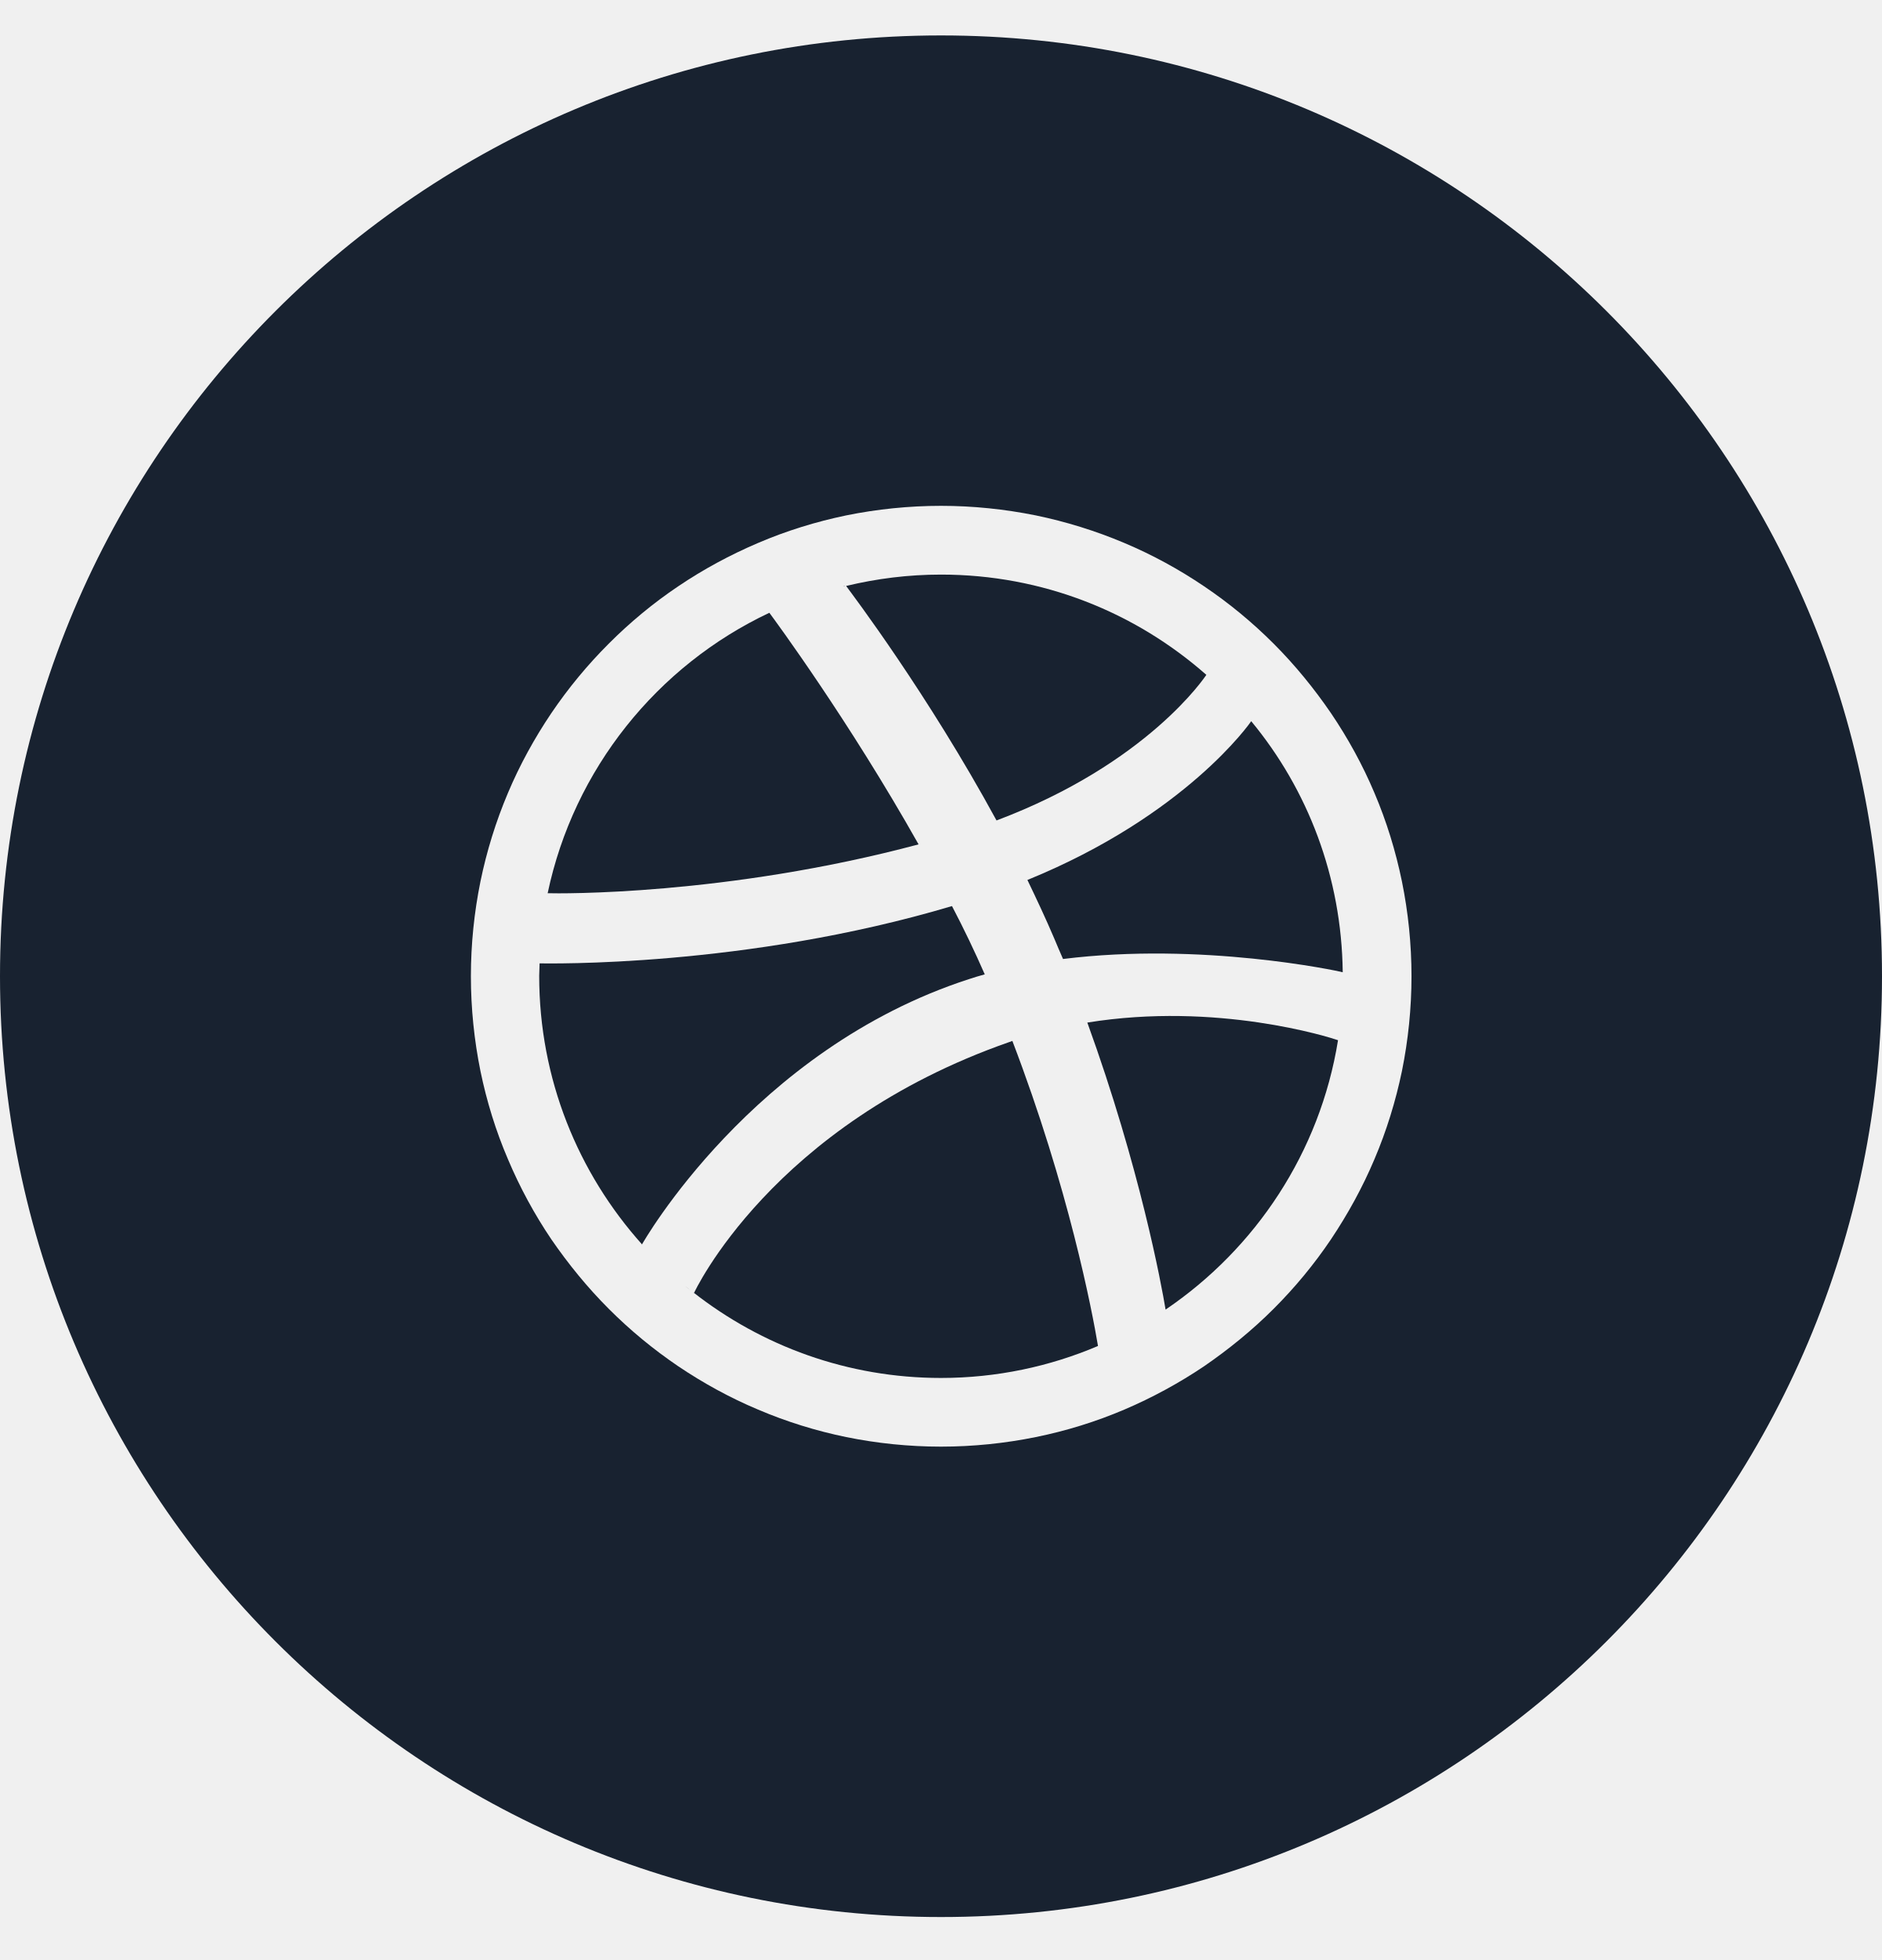
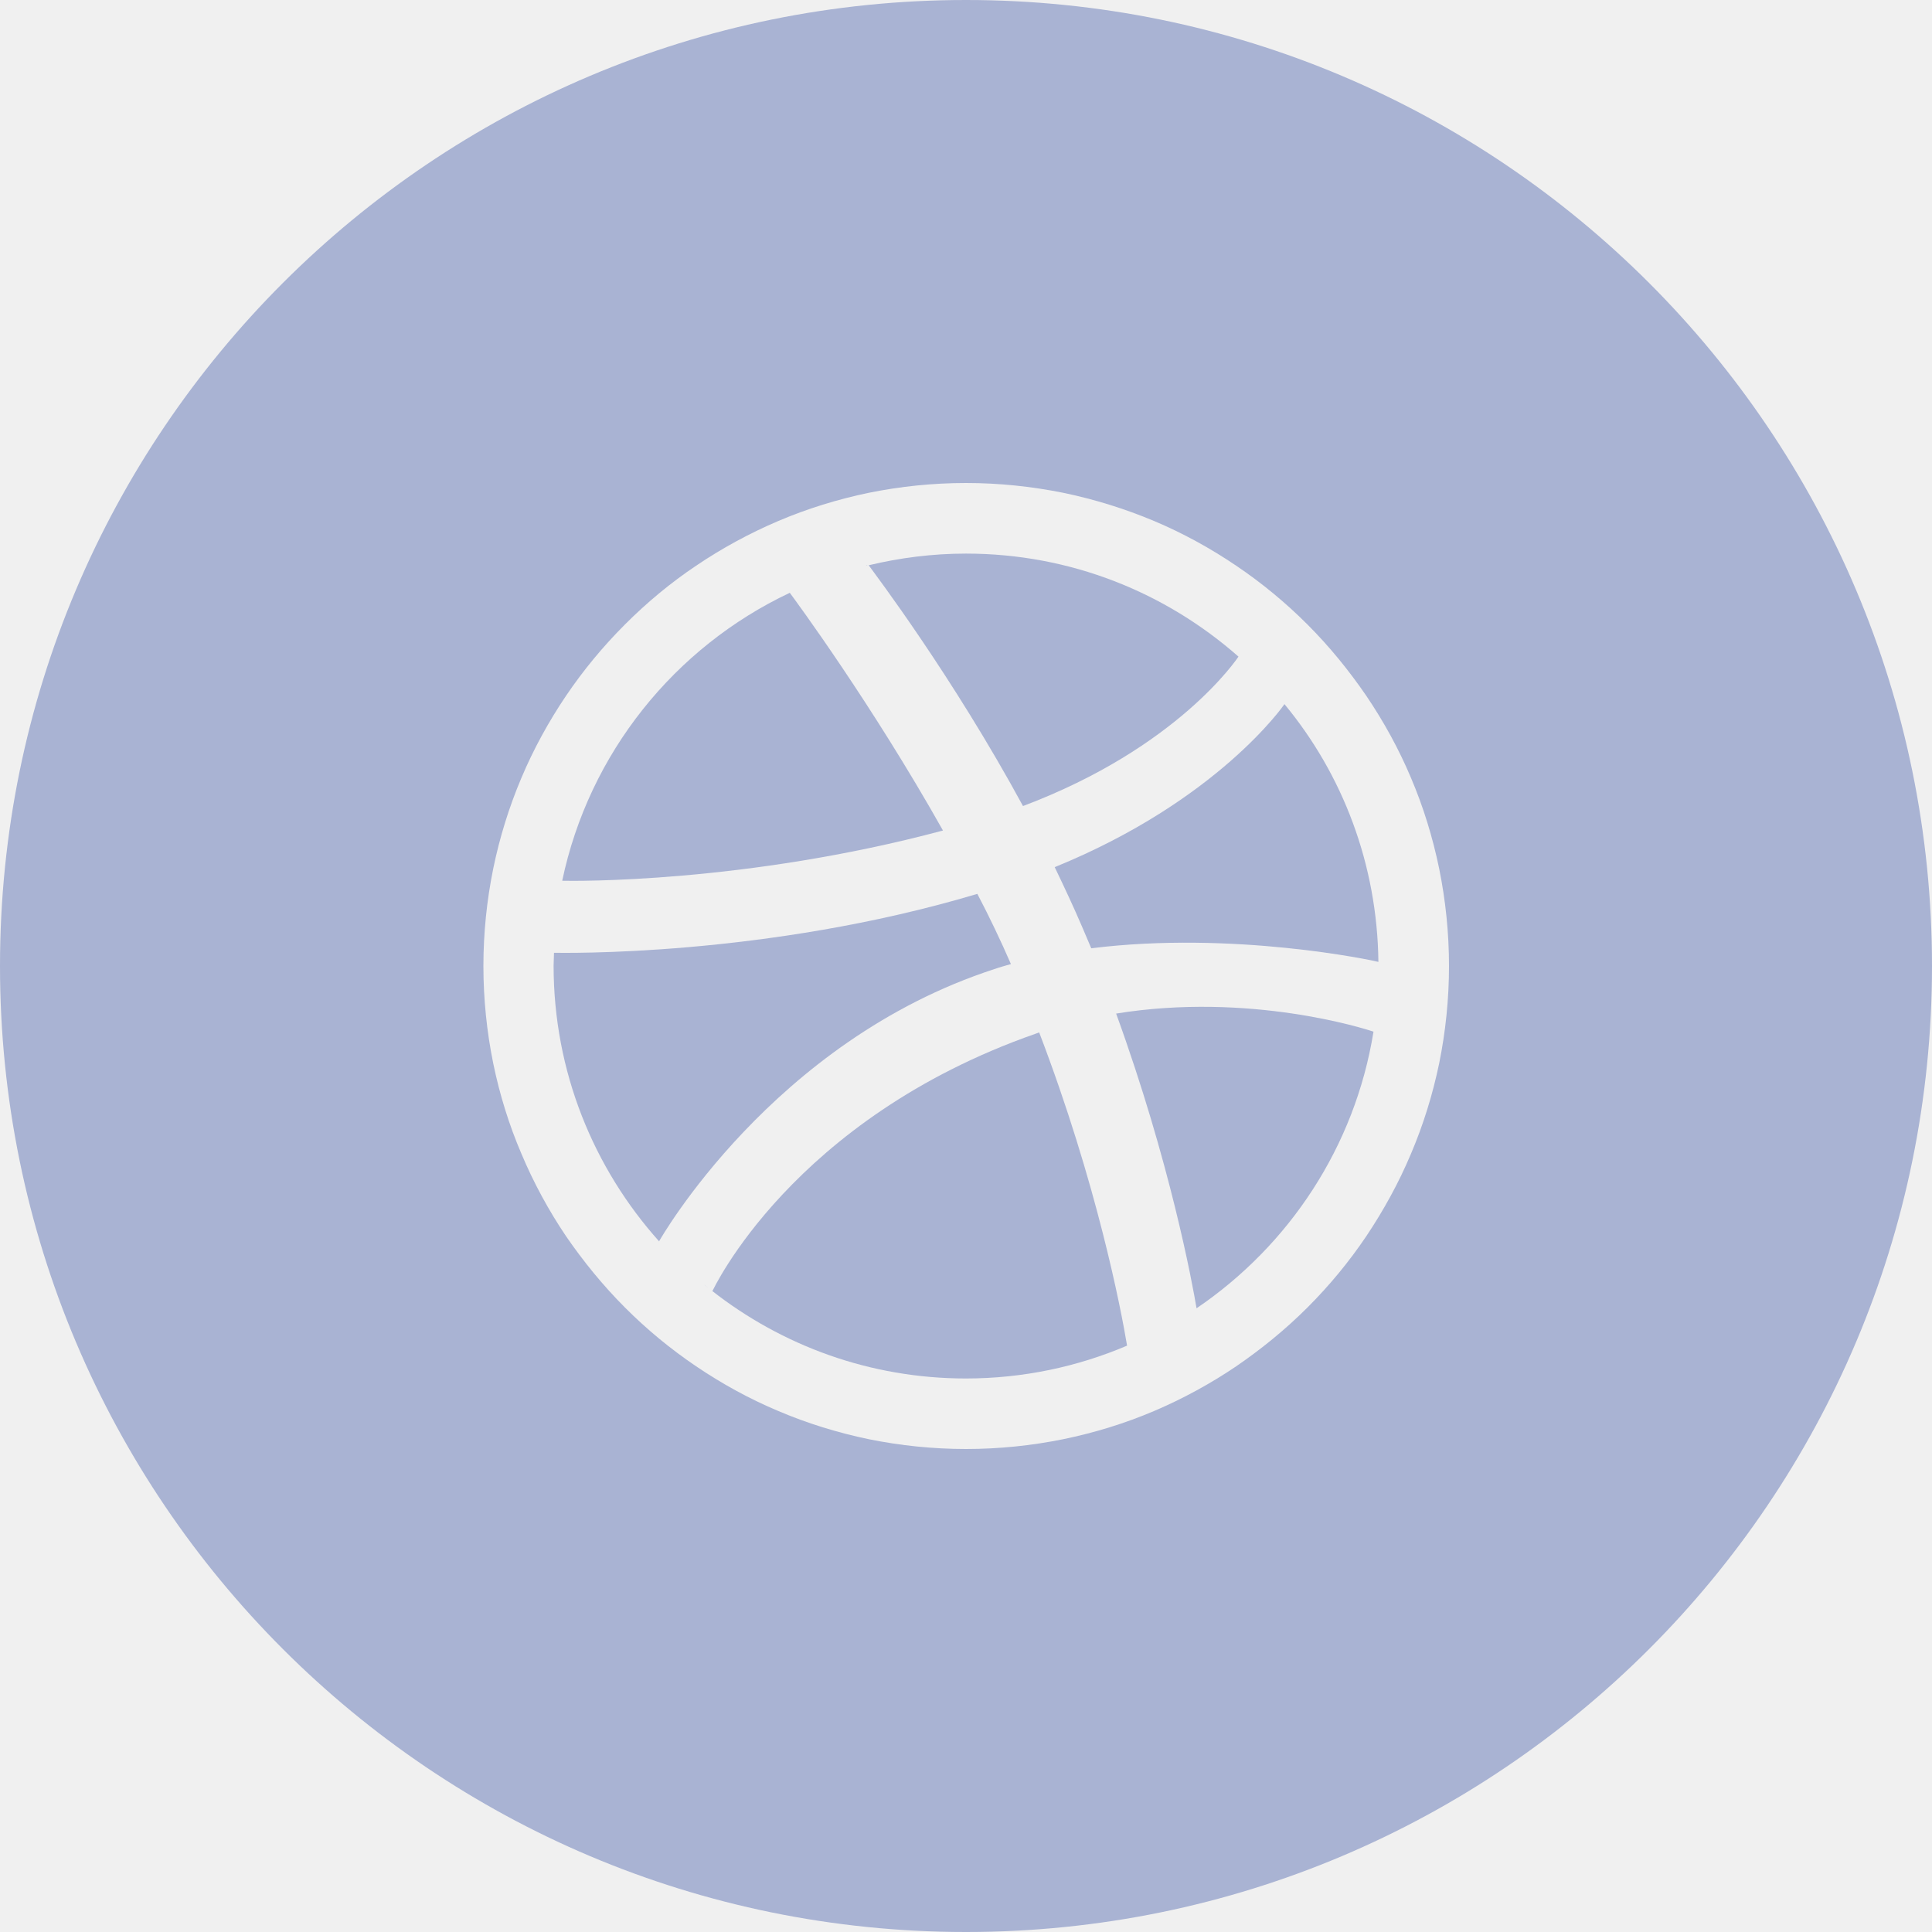
- <svg xmlns="http://www.w3.org/2000/svg" width="24" height="25" viewBox="0 0 24 25" fill="none">
-   <g clip-path="url(#clip0_2_732)">
-     <path d="M11.714 10.77C10.828 9.195 9.881 7.91 9.811 7.816C8.381 8.491 7.317 9.809 6.984 11.393C7.12 11.398 9.258 11.426 11.714 10.77Z" fill="#182230" />
-     <path d="M12.356 12.489C12.422 12.466 12.492 12.447 12.558 12.428C12.431 12.138 12.29 11.843 12.14 11.557C9.501 12.344 6.97 12.288 6.881 12.288C6.881 12.339 6.876 12.396 6.876 12.447C6.876 13.764 7.373 14.964 8.189 15.874V15.869C8.189 15.869 9.591 13.385 12.356 12.489Z" fill="#182230" />
-     <path d="M8.808 16.46C8.784 16.441 8.761 16.423 8.737 16.404C8.765 16.423 8.789 16.446 8.808 16.46Z" fill="#182230" />
-     <path d="M10.772 7.474C10.767 7.474 10.762 7.479 10.753 7.479C10.767 7.479 10.772 7.479 10.772 7.474C10.772 7.479 10.772 7.479 10.772 7.474Z" fill="#182230" />
-     <path d="M15.384 8.608C14.48 7.811 13.298 7.329 12 7.329C11.583 7.329 11.18 7.38 10.79 7.474C10.866 7.577 11.831 8.852 12.708 10.465C14.639 9.738 15.37 8.627 15.384 8.608Z" fill="#182230" />
-     <path d="M12.872 13.291C9.835 14.351 8.85 16.493 8.85 16.493C8.85 16.493 8.846 16.488 8.841 16.484C9.713 17.168 10.81 17.576 12 17.576C12.708 17.576 13.388 17.43 14.002 17.168C13.927 16.718 13.627 15.152 12.91 13.277C12.896 13.282 12.881 13.287 12.872 13.291Z" fill="#182230" />
-     <path d="M12 0.452C5.372 0.452 0 5.824 0 12.452C0 19.08 5.372 24.452 12 24.452C18.628 24.452 24 19.08 24 12.452C24 5.824 18.628 0.452 12 0.452ZM17.878 13.662C17.798 14.046 17.681 14.426 17.527 14.787C17.377 15.143 17.189 15.485 16.973 15.808C16.758 16.127 16.514 16.422 16.242 16.694C15.97 16.966 15.67 17.21 15.356 17.426C15.037 17.641 14.691 17.829 14.339 17.979C13.978 18.133 13.598 18.251 13.209 18.33C12.816 18.41 12.408 18.452 12 18.452C11.592 18.452 11.184 18.41 10.791 18.33C10.406 18.251 10.027 18.133 9.666 17.979C9.309 17.829 8.967 17.641 8.648 17.426C8.33 17.21 8.034 16.966 7.763 16.694C7.491 16.422 7.247 16.122 7.031 15.808C6.816 15.49 6.628 15.143 6.478 14.787C6.323 14.426 6.206 14.046 6.127 13.662C6.047 13.268 6.005 12.86 6.005 12.452C6.005 12.044 6.047 11.636 6.127 11.243C6.206 10.858 6.323 10.479 6.478 10.113C6.628 9.757 6.816 9.415 7.031 9.096C7.247 8.777 7.491 8.482 7.763 8.21C8.034 7.938 8.334 7.69 8.648 7.479C8.967 7.263 9.314 7.076 9.666 6.926C10.027 6.771 10.406 6.654 10.791 6.574C11.184 6.494 11.592 6.452 12 6.452C12.408 6.452 12.811 6.494 13.209 6.574C13.594 6.654 13.973 6.771 14.339 6.926C14.695 7.076 15.037 7.263 15.356 7.479C15.675 7.694 15.97 7.938 16.242 8.21C16.514 8.482 16.758 8.782 16.973 9.096C17.189 9.415 17.377 9.757 17.527 10.113C17.681 10.474 17.798 10.854 17.878 11.243C17.958 11.636 18 12.044 18 12.452C18 12.86 17.958 13.268 17.878 13.662Z" fill="#182230" />
-     <path d="M13.102 11.224C13.219 11.468 13.336 11.716 13.444 11.97C13.481 12.059 13.519 12.148 13.556 12.232C15.319 12.012 17.053 12.382 17.123 12.401C17.109 11.187 16.678 10.071 15.956 9.199C15.947 9.213 15.127 10.399 13.102 11.224Z" fill="#182230" />
-     <path d="M13.866 13.043C14.536 14.89 14.813 16.394 14.864 16.704C16.013 15.925 16.833 14.697 17.063 13.268C16.955 13.23 15.52 12.775 13.866 13.043Z" fill="#182230" />
+ <svg xmlns="http://www.w3.org/2000/svg" width="24" height="24" viewBox="0 0 24 24" fill="none">
+   <g clip-path="url(#clip0_1152_10029)">
+     <path d="M11.714 10.317C10.828 8.742 9.881 7.458 9.811 7.364C8.381 8.039 7.317 9.356 6.984 10.941C7.12 10.945 9.258 10.974 11.714 10.317Z" fill="#A9B3D3" />
+     <path d="M12.357 12.037C12.422 12.014 12.493 11.995 12.558 11.976C12.432 11.686 12.291 11.39 12.141 11.104C9.502 11.892 6.971 11.836 6.882 11.836C6.882 11.887 6.877 11.944 6.877 11.995C6.877 13.312 7.374 14.512 8.189 15.422V15.417C8.189 15.417 9.591 12.933 12.357 12.037Z" fill="#A9B3D3" />
+     <path d="M8.809 16.007C8.785 15.989 8.762 15.97 8.738 15.951C8.766 15.97 8.79 15.993 8.809 16.007Z" fill="#A9B3D3" />
+     <path d="M10.773 7.021C10.768 7.021 10.763 7.026 10.754 7.026C10.768 7.026 10.773 7.026 10.773 7.021C10.773 7.026 10.773 7.026 10.773 7.021Z" fill="#A9B3D3" />
+     <path d="M15.385 8.157C14.48 7.36 13.299 6.877 12 6.877C11.583 6.877 11.18 6.929 10.791 7.022C10.866 7.125 11.832 8.4 12.708 10.013C14.639 9.286 15.371 8.175 15.385 8.157Z" fill="#A9B3D3" />
+     <path d="M12.871 12.839C9.834 13.899 8.849 16.041 8.849 16.041C8.849 16.041 8.845 16.036 8.84 16.031C9.712 16.716 10.809 17.124 11.999 17.124C12.707 17.124 13.387 16.978 14.001 16.716C13.926 16.266 13.626 14.7 12.909 12.825C12.895 12.83 12.88 12.835 12.871 12.839Z" fill="#A9B3D3" />
+     <path d="M12 0C5.372 0 0 5.372 0 12C0 18.628 5.372 24 12 24C18.628 24 24 18.628 24 12C24 5.372 18.628 0 12 0ZM17.878 13.209C17.798 13.594 17.681 13.973 17.527 14.334C17.377 14.691 17.189 15.033 16.973 15.356C16.758 15.675 16.514 15.97 16.242 16.242C15.97 16.514 15.67 16.758 15.356 16.973C15.037 17.189 14.691 17.377 14.339 17.527C13.978 17.681 13.598 17.798 13.209 17.878C12.816 17.958 12.408 18 12 18C11.592 18 11.184 17.958 10.791 17.878C10.406 17.798 10.027 17.681 9.666 17.527C9.309 17.377 8.967 17.189 8.648 16.973C8.33 16.758 8.034 16.514 7.763 16.242C7.491 15.97 7.247 15.67 7.031 15.356C6.816 15.037 6.628 14.691 6.478 14.334C6.323 13.973 6.206 13.594 6.127 13.209C6.047 12.816 6.005 12.408 6.005 12C6.005 11.592 6.047 11.184 6.127 10.791C6.206 10.406 6.323 10.027 6.478 9.661C6.628 9.305 6.816 8.963 7.031 8.644C7.247 8.325 7.491 8.03 7.763 7.758C8.034 7.486 8.334 7.237 8.648 7.027C8.967 6.811 9.314 6.623 9.666 6.473C10.027 6.319 10.406 6.202 10.791 6.122C11.184 6.042 11.592 6 12 6C12.408 6 12.811 6.042 13.209 6.122C13.594 6.202 13.973 6.319 14.339 6.473C14.695 6.623 15.037 6.811 15.356 7.027C15.675 7.242 15.97 7.486 16.242 7.758C16.514 8.03 16.758 8.33 16.973 8.644C17.189 8.963 17.377 9.305 17.527 9.661C17.681 10.022 17.798 10.402 17.878 10.791C17.958 11.184 18 11.592 18 12C18 12.408 17.958 12.816 17.878 13.209Z" fill="#A9B3D3" />
+     <path d="M13.102 10.772C13.219 11.016 13.336 11.264 13.444 11.517C13.481 11.606 13.519 11.695 13.556 11.78C15.319 11.56 17.053 11.93 17.123 11.949C17.109 10.735 16.678 9.619 15.956 8.747C15.947 8.761 15.127 9.947 13.102 10.772Z" fill="#A9B3D3" />
+     <path d="M13.865 12.591C14.536 14.437 14.812 15.942 14.864 16.252C16.012 15.473 16.832 14.245 17.062 12.816C16.954 12.778 15.52 12.323 13.865 12.591Z" fill="#A9B3D3" />
  </g>
  <defs>
-     <clipPath id="clip0_2_732">
-       <rect width="24" height="24" fill="white" transform="translate(0 0.452148)" />
+     <clipPath id="clip0_1152_10029">
+       <rect width="24" height="24" fill="white" />
    </clipPath>
  </defs>
</svg>
